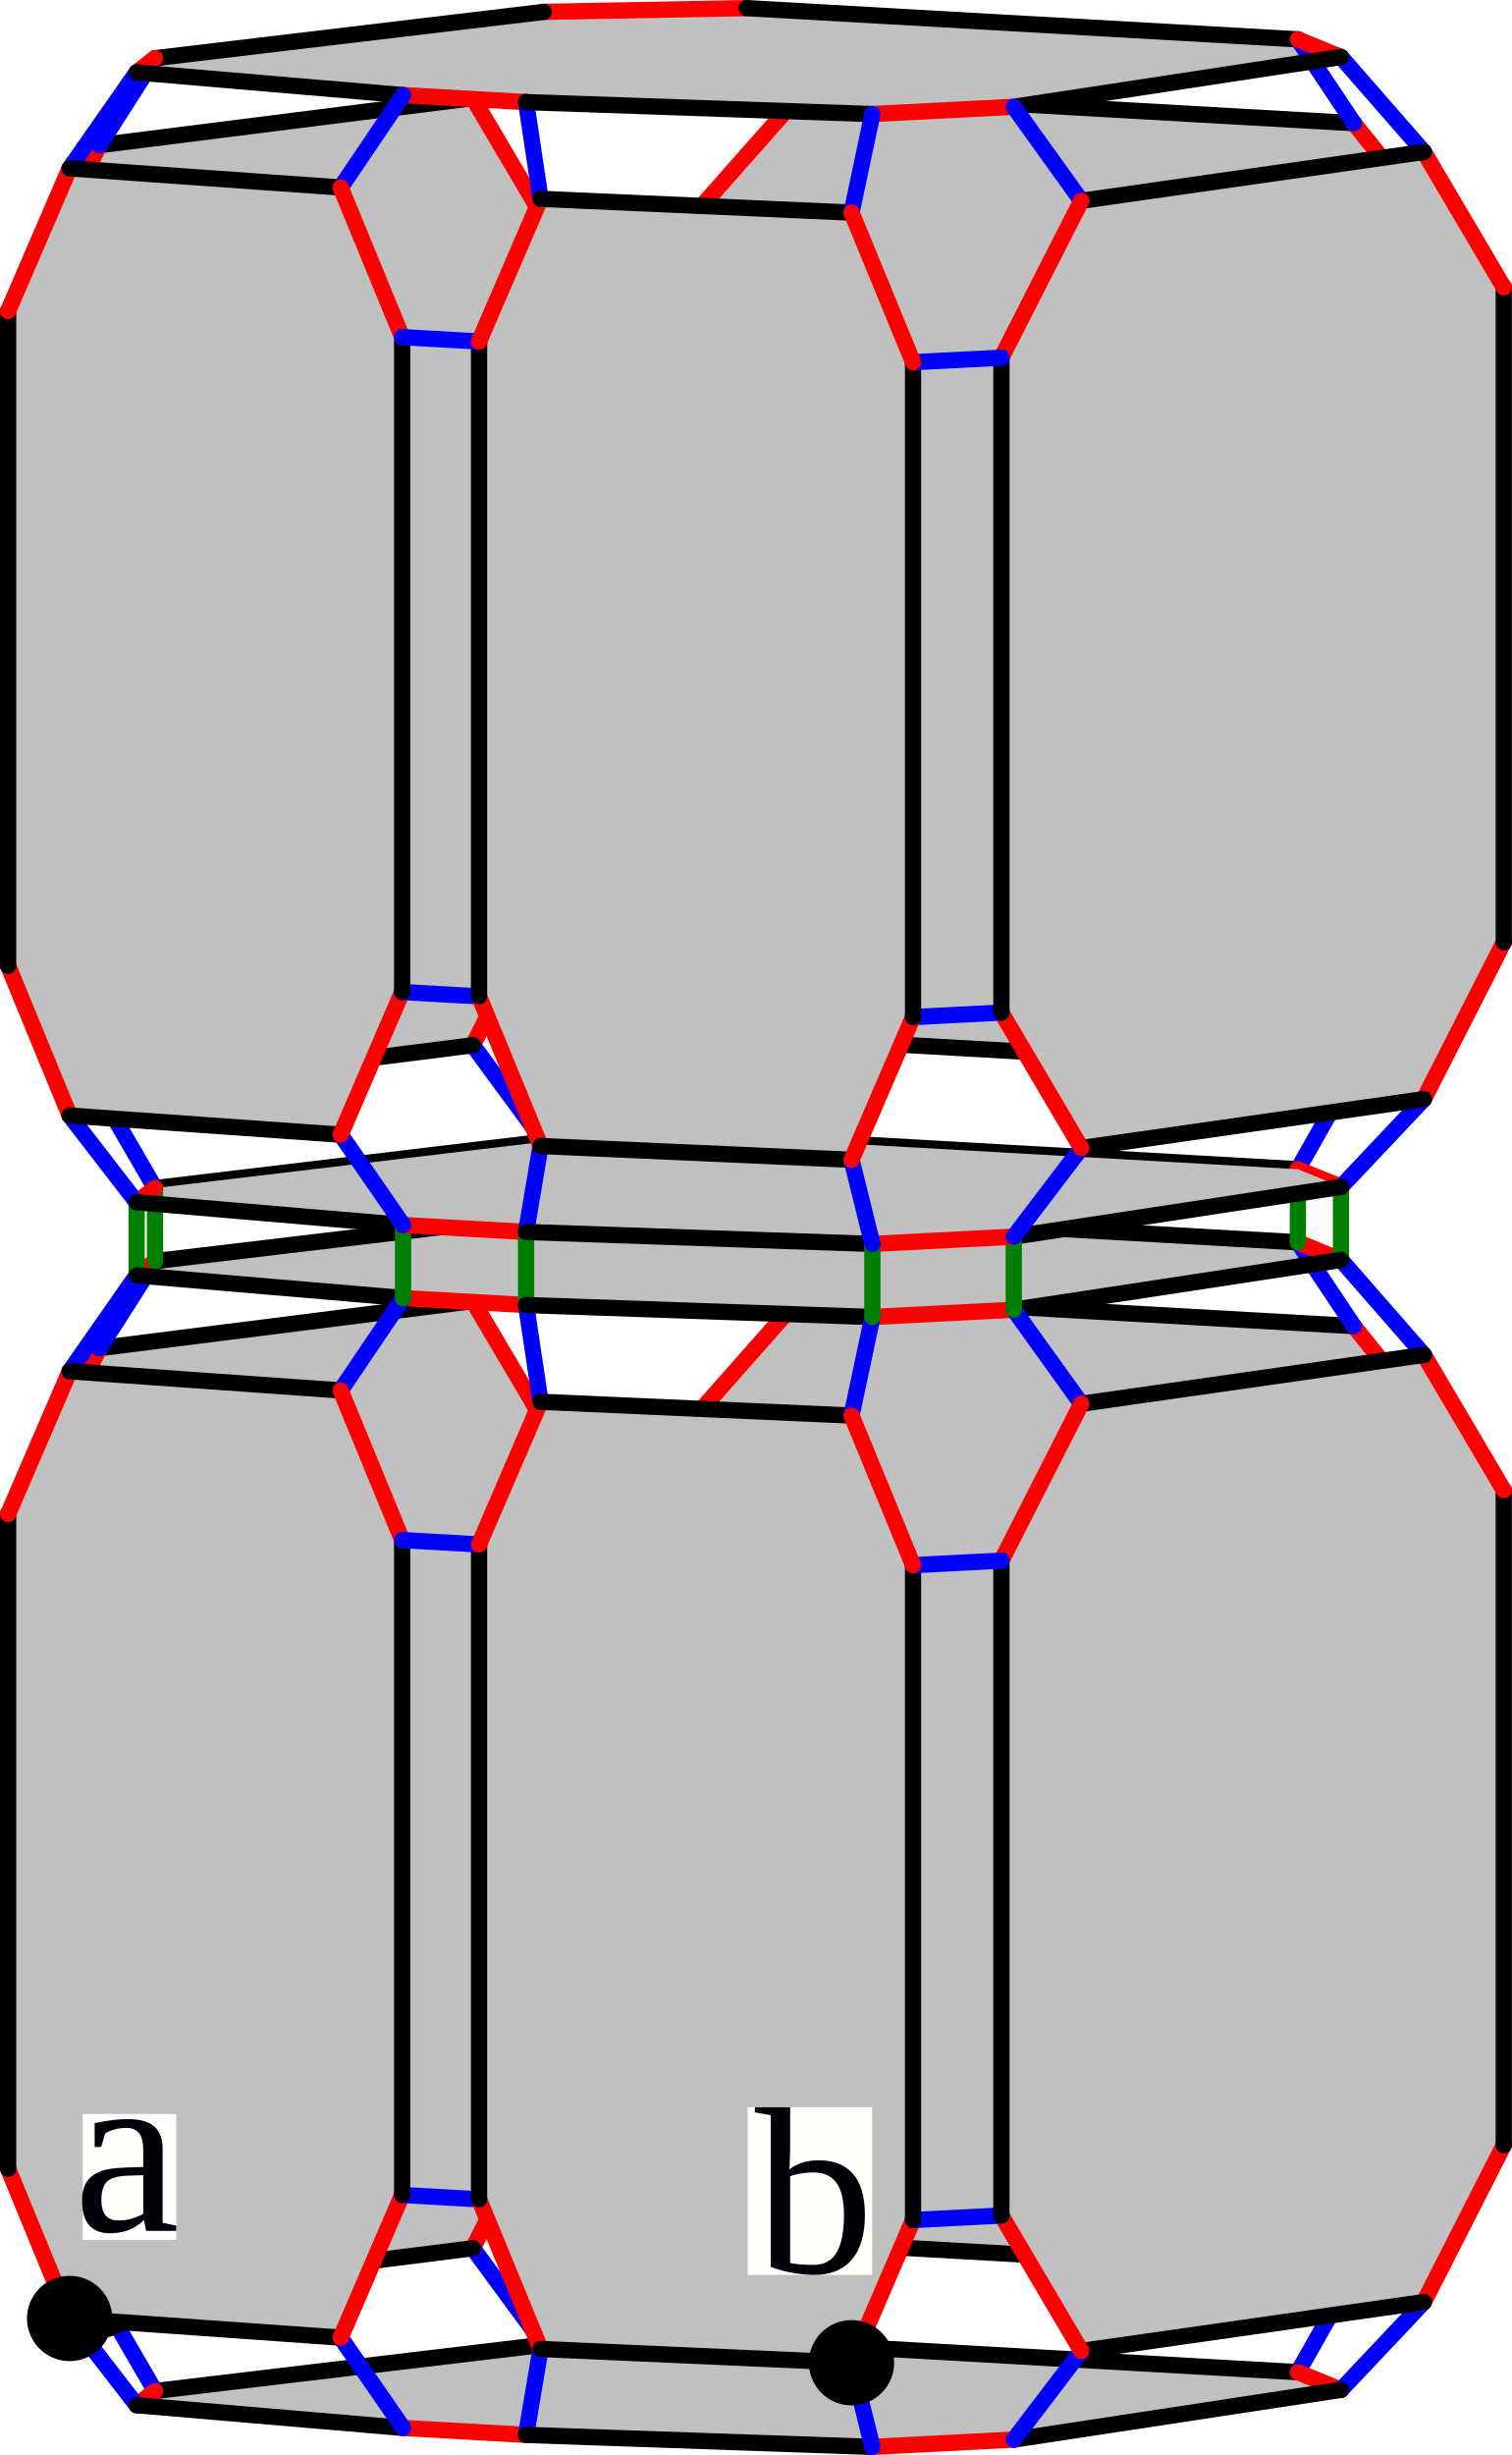
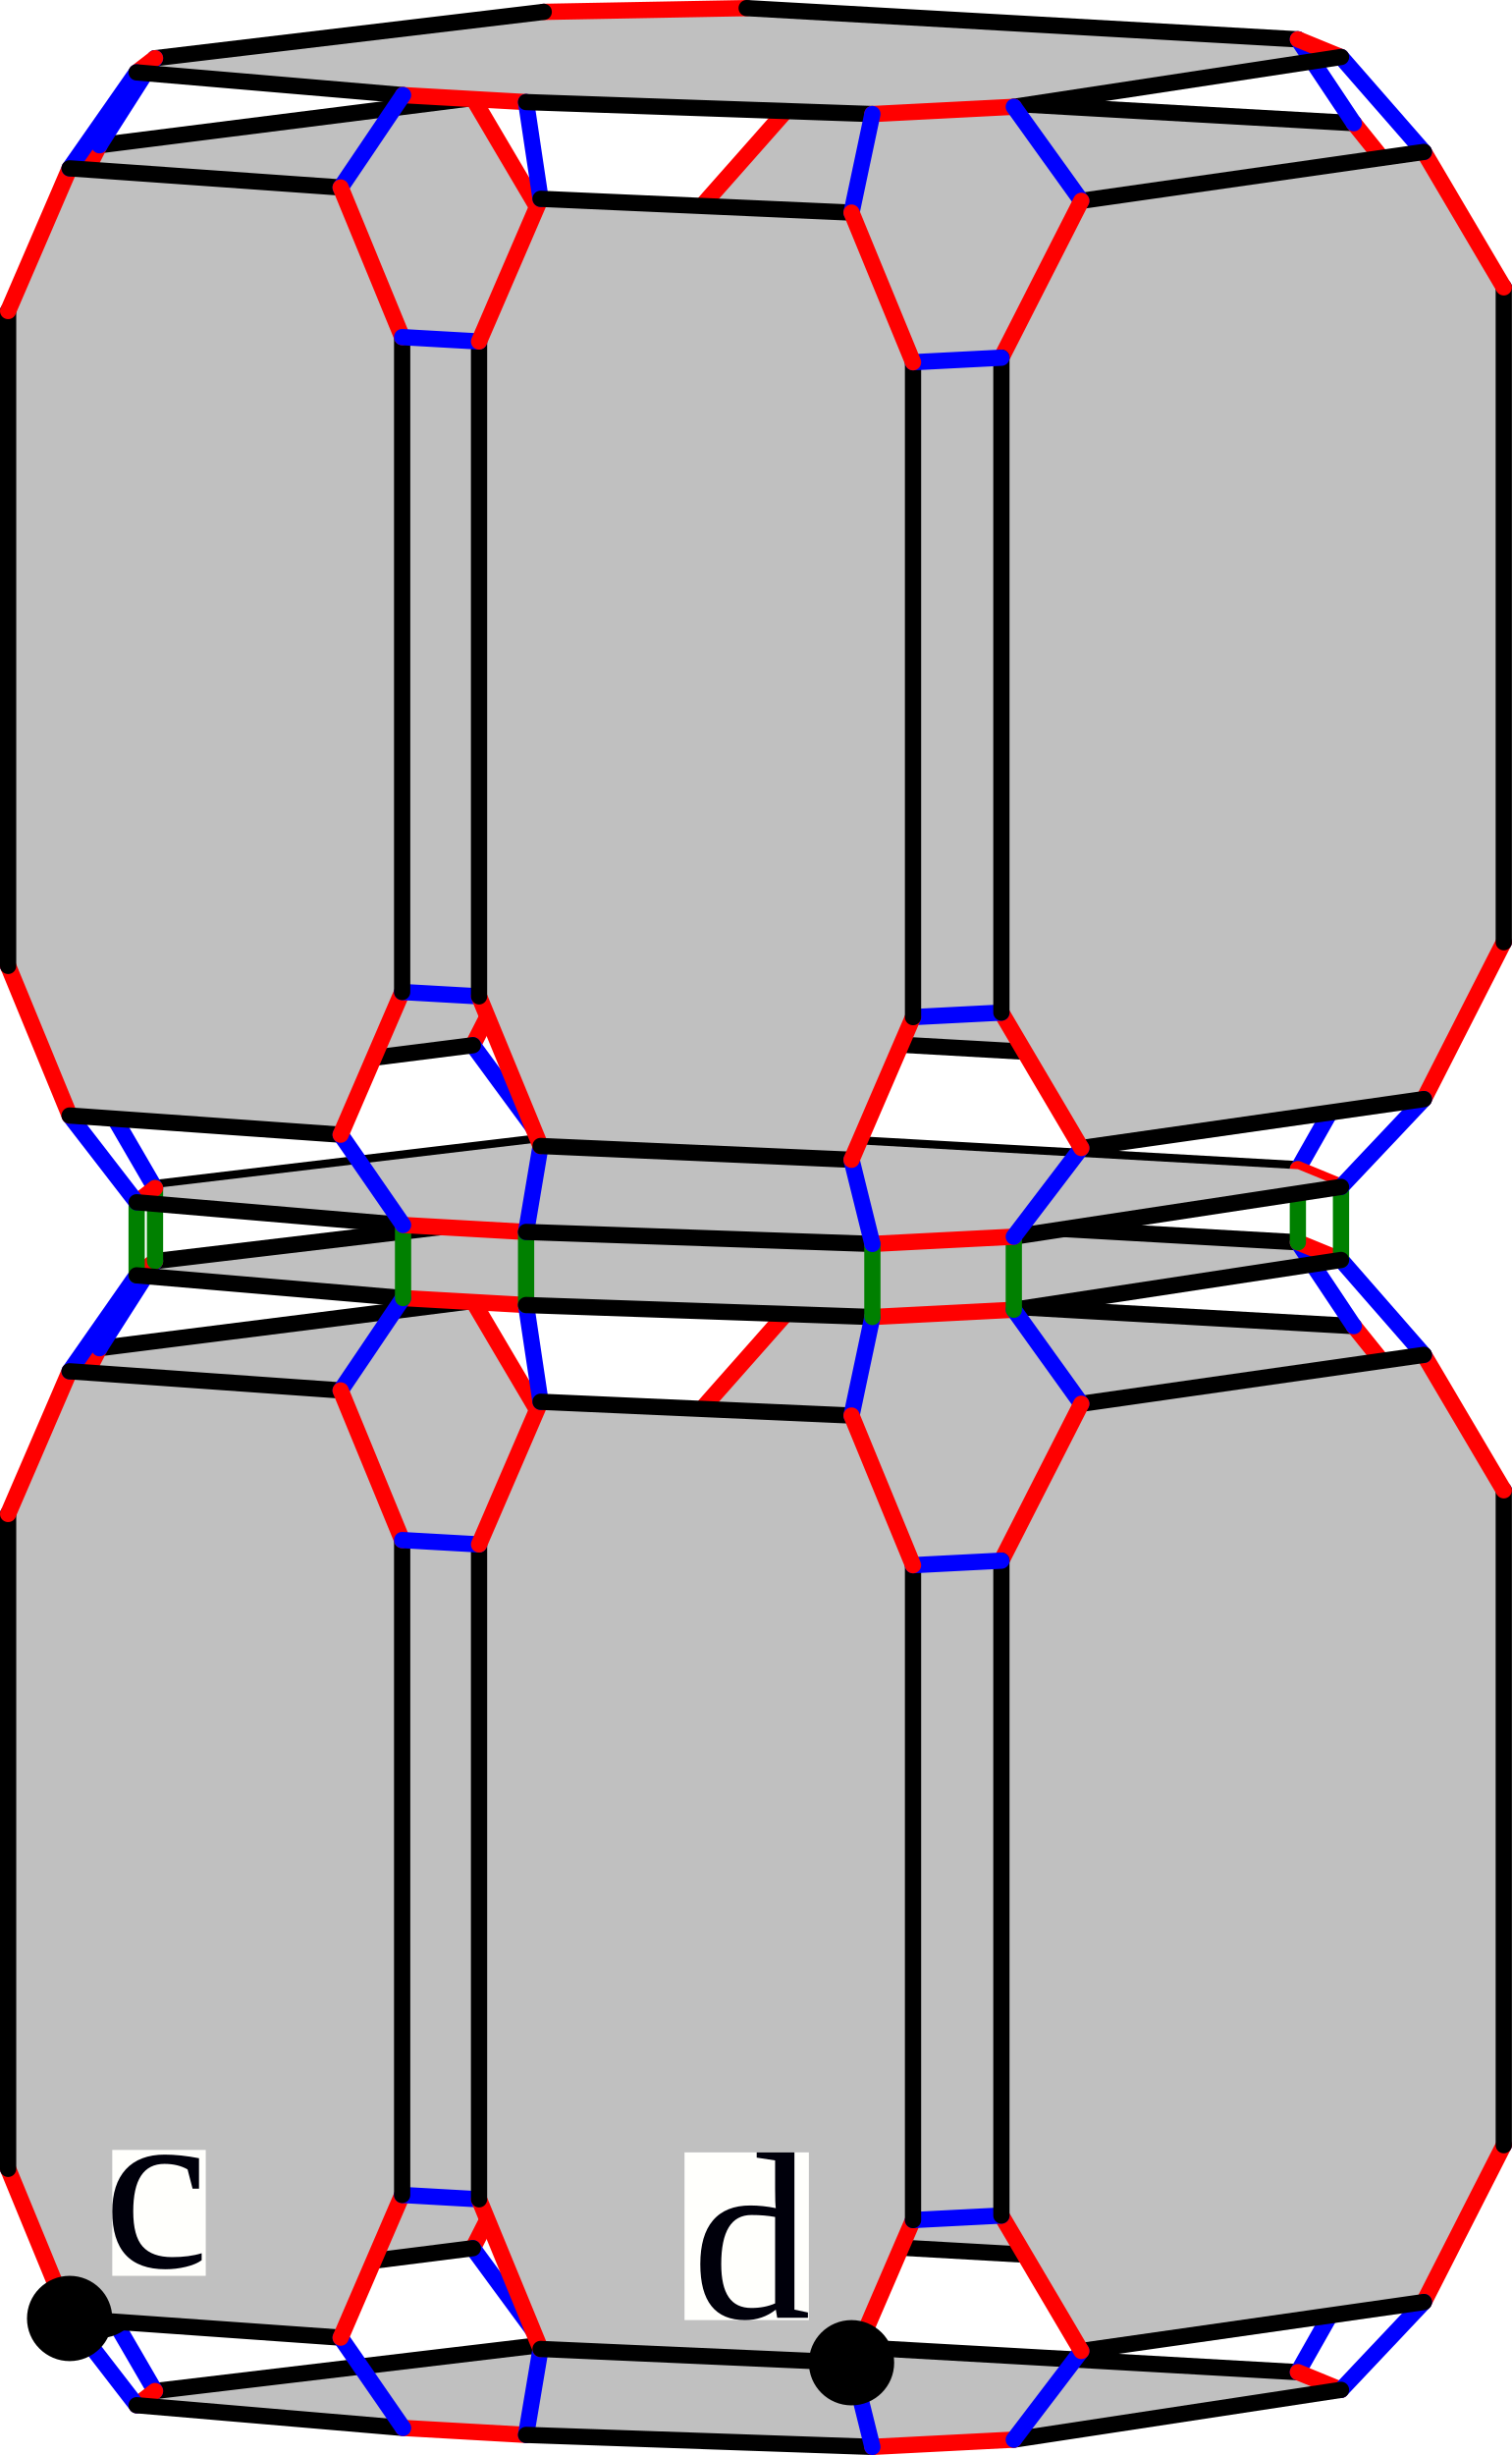
<svg xmlns="http://www.w3.org/2000/svg" width="372.237" height="604.323" version="1.1" id="svg22504">
  <defs id="defs22508" />
  <style id="style">
		.arc0 {
			fill:none;
			fill-rule:evenodd;
			stroke:black;
			stroke-width:4;
			stroke-linecap:round;
			stroke-linejoin:round;
			stroke-opacity:1;
		}
		.arc1 {
			fill:none;
			fill-rule:evenodd;
			stroke:red;
			stroke-width:4;
			stroke-linecap:round;
			stroke-linejoin:round;
			stroke-opacity:1;
		}
		.arc2 {
			fill:none;
			fill-rule:evenodd;
			stroke:blue;
			stroke-width:4;
			stroke-linecap:round;
			stroke-linejoin:round;
			stroke-opacity:1;
		}
		.arc3 {
			fill:none;
			fill-rule:evenodd;
			stroke:green;
			stroke-width:4;
			stroke-linecap:round;
			stroke-linejoin:round;
			stroke-opacity:1;
		}
		.topological-dart {
			fill:#000000;
			stroke:#000000;
			stroke-width:0;
			stroke-linecap:round;
			stroke-linejoin:round;
			stroke-dasharray:none;
			paint-order:markers fill stroke;
		}
	</style>
  <polygon points="751.861,347.762 887.576,355.444 917.864,393.135 917.864,554.341 887.576,588.603 751.861,580.921 721.573,543.231 721.573,382.025 " id="face_22_23_18_17_16_15_20_21" style="fill:#c0c0c0;stroke:none" opacity="1" transform="translate(-554.2636,-29.00678)" />
  <line class="arc1" id="link21_@1_20" x1="167.31" y1="514.224" x2="197.598" y2="551.915" />
  <line class="arc2" id="link21_@2_26" x1="167.31" y1="514.224" x2="136.087" y2="514.802" />
  <line class="arc0" id="link21_@0_22" x1="167.31" y1="514.224" x2="167.31" y2="353.018" />
  <polygon points="670.681,349.266 578.761,360.88 559.092,399.497 559.092,560.702 578.761,594.039 670.681,582.425 690.35,543.809 690.35,382.603 " id="face_27_28_33_32_31_30_25_26" style="fill:#c0c0c0;stroke:none" opacity="1" transform="translate(-554.2636,-29.00678)" />
  <line class="arc1" id="link26_@1_25" x1="136.087" y1="514.802" x2="116.418" y2="553.419" />
  <line class="arc0" id="link26_@0_27" x1="136.087" y1="514.802" x2="136.087" y2="353.596" />
  <line class="arc1" id="link22_@1_23" x1="167.31" y1="353.018" x2="197.598" y2="318.756" />
  <line class="arc2" id="link22_@2_27" x1="167.31" y1="353.018" x2="136.087" y2="353.596" />
  <line class="arc2" id="link20_@2_0" x1="197.598" y1="551.915" x2="183.829" y2="576.248" />
  <line class="arc0" id="link20_@0_15" x1="197.598" y1="551.915" x2="333.313" y2="559.596" />
  <line class="arc1" id="link27_@1_28" x1="136.087" y1="353.596" x2="116.418" y2="320.259" />
  <polygon points="751.861,51.644 887.576,59.326 917.864,97.016 917.864,258.222 887.576,292.485 751.861,284.803 721.573,247.112 721.573,85.906 " id="face_105_106_112_111_110_109_103_104" style="fill:#c0c0c0;stroke:none" opacity="1" transform="translate(-554.2636,-29.00678)" />
  <line class="arc1" id="link104_@1_103" x1="167.31" y1="218.106" x2="197.598" y2="255.797" />
  <line class="arc2" id="link104_@2_98" x1="167.31" y1="218.106" x2="136.087" y2="218.684" />
  <line class="arc0" id="link104_@0_105" x1="167.31" y1="218.106" x2="167.31" y2="56.9" />
  <polygon points="670.681,53.148 578.761,64.762 559.092,103.378 559.092,264.584 578.761,297.921 670.681,286.307 690.35,247.691 690.35,86.485 " id="face_99_100_94_93_92_91_97_98" style="fill:#c0c0c0;stroke:none" opacity="1" transform="translate(-554.2636,-29.00678)" />
  <line class="arc1" id="link98_@1_97" x1="136.087" y1="218.684" x2="116.418" y2="257.3" />
  <line class="arc0" id="link98_@0_99" x1="136.087" y1="218.684" x2="136.087" y2="57.478" />
  <line class="arc2" id="link25_@2_1" x1="116.418" y1="553.419" x2="133.872" y2="577.173" />
  <line class="arc0" id="link25_@0_30" x1="116.418" y1="553.419" x2="24.497" y2="565.033" />
  <polygon points="884.427,617.29 803.864,629.547 769.051,631.33 683.787,628.38 653.499,626.666 587.904,621.077 592.43,617.58 688.136,606.18 738.093,605.255 873.808,612.936 " id="face_7_6_5_4_9_8_3_2_1_0" style="fill:#c0c0c0;stroke:none" opacity="1" transform="translate(-554.2636,-29.00678)" />
  <line class="arc1" id="link0_@1_1" x1="183.829" y1="576.248" x2="133.872" y2="577.173" />
  <line class="arc0" id="link0_@0_7" x1="183.829" y1="576.248" x2="319.544" y2="583.929" />
  <line class="arc2" id="link23_@2_24" x1="197.598" y1="318.756" x2="183.829" y2="298.118" />
  <line class="arc0" id="link23_@0_18" x1="197.598" y1="318.756" x2="333.313" y2="326.437" />
  <line class="arc1" id="link105_@1_106" x1="167.31" y1="56.9" x2="197.598" y2="22.637" />
  <line class="arc2" id="link105_@2_99" x1="167.31" y1="56.9" x2="136.087" y2="57.478" />
  <line class="arc2" id="link103_@2_102" x1="197.598" y1="255.797" x2="183.829" y2="280.13" />
  <line class="arc0" id="link103_@0_109" x1="197.598" y1="255.797" x2="333.313" y2="263.478" />
  <line class="arc0" id="link1_@0_2" x1="133.872" y1="577.173" x2="38.166" y2="588.573" />
  <line class="arc1" id="link99_@1_100" x1="136.087" y1="57.478" x2="116.418" y2="24.141" />
  <line class="arc2" id="link28_@2_29" x1="116.418" y1="320.259" x2="133.872" y2="299.043" />
  <line class="arc0" id="link28_@0_33" x1="116.418" y1="320.259" x2="24.497" y2="331.873" />
  <line class="arc2" id="link97_@2_96" x1="116.418" y1="257.3" x2="133.872" y2="281.055" />
  <line class="arc0" id="link97_@0_91" x1="116.418" y1="257.3" x2="24.497" y2="268.915" />
  <polygon points="884.427,339.16 803.864,351.417 769.051,353.2 683.787,350.25 653.499,348.536 587.904,342.947 592.43,339.45 688.136,328.05 738.093,327.125 873.808,334.806 " id="face_19_14_59_54_49_44_39_34_29_24" style="fill:#c0c0c0;stroke:none" opacity="1" transform="translate(-554.2636,-29.00678)" />
  <line class="arc1" id="link24_@1_29" x1="183.829" y1="298.118" x2="133.872" y2="299.043" />
  <line class="arc3" id="link24_@3_102" x1="183.829" y1="298.118" x2="183.829" y2="280.13" />
  <line class="arc0" id="link24_@0_19" x1="183.829" y1="298.118" x2="319.544" y2="305.799" />
  <line class="arc1" id="link102_@1_96" x1="183.829" y1="280.13" x2="133.872" y2="281.055" />
  <line class="arc0" id="link102_@0_108" x1="183.829" y1="280.13" x2="319.544" y2="287.811" />
  <line class="arc2" id="link106_@2_107" x1="197.598" y1="22.637" x2="183.829" y2="2" />
  <line class="arc0" id="link106_@0_112" x1="197.598" y1="22.637" x2="333.313" y2="30.319" />
  <line class="arc3" id="link29_@3_96" x1="133.872" y1="299.043" x2="133.872" y2="281.055" />
  <line class="arc0" id="link29_@0_34" x1="133.872" y1="299.043" x2="38.166" y2="310.443" />
  <line class="arc0" id="link96_@0_90" x1="133.872" y1="281.055" x2="38.166" y2="292.455" />
  <line class="arc2" id="link100_@2_101" x1="116.418" y1="24.141" x2="133.872" y2="2.925" />
  <line class="arc0" id="link100_@0_94" x1="116.418" y1="24.141" x2="24.497" y2="35.755" />
  <polygon points="884.427,43.042 803.864,55.299 769.051,57.082 683.787,54.132 653.499,52.418 587.904,46.829 592.43,43.332 688.136,31.932 738.093,31.007 873.808,38.688 " id="face_113_119_65_71_77_83_89_95_101_107" style="fill:#c0c0c0;stroke:none" opacity="1" transform="translate(-554.2636,-29.00678)" />
  <line class="arc1" id="link107_@1_101" x1="183.829" y1="2" x2="133.872" y2="2.925" />
  <line class="arc0" id="link107_@0_113" x1="183.829" y1="2" x2="319.544" y2="9.681" />
  <line class="arc0" id="link101_@0_95" x1="133.872" y1="2.925" x2="38.166" y2="14.325" />
  <line class="arc1" id="link15_@1_16" x1="333.313" y1="559.596" x2="363.601" y2="525.334" />
  <line class="arc2" id="link15_@2_7" x1="333.313" y1="559.596" x2="319.544" y2="583.929" />
  <line class="arc1" id="link7_@1_6" x1="319.544" y1="583.929" x2="330.163" y2="588.283" />
  <line class="arc1" id="link18_@1_17" x1="333.313" y1="326.437" x2="363.601" y2="364.128" />
  <line class="arc2" id="link18_@2_19" x1="333.313" y1="326.437" x2="319.544" y2="305.799" />
  <line class="arc2" id="link16_@2_11" x1="363.601" y1="525.334" x2="370.237" y2="528.055" />
  <line class="arc0" id="link16_@0_17" x1="363.601" y1="525.334" x2="363.601" y2="364.128" />
  <line class="arc1" id="link109_@1_110" x1="333.313" y1="263.478" x2="363.601" y2="229.216" />
  <line class="arc2" id="link109_@2_108" x1="333.313" y1="263.478" x2="319.544" y2="287.811" />
  <line class="arc2" id="link17_@2_12" x1="363.601" y1="364.128" x2="370.237" y2="366.849" />
  <line class="arc1" id="link19_@1_14" x1="319.544" y1="305.799" x2="330.163" y2="310.153" />
  <line class="arc3" id="link19_@3_108" x1="319.544" y1="305.799" x2="319.544" y2="287.811" />
  <line class="arc1" id="link108_@1_114" x1="319.544" y1="287.811" x2="330.163" y2="292.165" />
  <polygon points="884.427,321.172 803.864,333.429 769.051,335.212 683.787,332.262 653.499,330.548 587.904,324.959 592.43,321.462 688.136,310.062 738.093,309.137 873.808,316.818 " id="face_108_114_60_66_72_78_84_90_96_102" style="fill:#c0c0c0;stroke:none" opacity="1" transform="translate(-554.2636,-29.00678)" />
  <line class="arc1" id="link112_@1_111" x1="333.313" y1="30.319" x2="363.601" y2="68.01" />
  <line class="arc2" id="link112_@2_113" x1="333.313" y1="30.319" x2="319.544" y2="9.681" />
  <line class="arc2" id="link110_@2_116" x1="363.601" y1="229.216" x2="370.237" y2="231.937" />
  <line class="arc0" id="link110_@0_111" x1="363.601" y1="229.216" x2="363.601" y2="68.01" />
  <polygon points="904.832,362.519 820.483,374.562 800.814,413.178 800.814,574.384 820.483,607.721 904.832,595.678 924.501,557.062 924.501,395.856 " id="face_12_13_58_57_56_55_10_11" style="fill:#c0c0c0;stroke:none" opacity="1" transform="translate(-554.2636,-29.00678)" />
  <line class="arc1" id="link11_@1_10" x1="370.237" y1="528.055" x2="350.568" y2="566.671" />
  <line class="arc0" id="link11_@0_12" x1="370.237" y1="528.055" x2="370.237" y2="366.849" />
  <line class="arc1" id="link30_@1_31" x1="24.497" y1="565.033" x2="4.828" y2="531.696" />
  <line class="arc2" id="link30_@2_2" x1="24.497" y1="565.033" x2="38.166" y2="588.573" />
  <circle id="dart30" cx="24.497" cy="565.033" r="10" stroke="#000000" fill="#000000" />
  <line class="arc2" id="link111_@2_117" x1="363.601" y1="68.01" x2="370.237" y2="70.731" />
  <line class="arc1" id="link12_@1_13" x1="370.237" y1="366.849" x2="350.568" y2="333.512" />
  <line class="arc2" id="link6_@2_10" x1="330.163" y1="588.283" x2="350.568" y2="566.671" />
  <line class="arc0" id="link6_@0_5" x1="330.163" y1="588.283" x2="249.601" y2="600.54" />
  <line class="arc1" id="link113_@1_119" x1="319.544" y1="9.681" x2="330.163" y2="14.035" />
  <line class="arc1" id="link2_@1_3" x1="38.166" y1="588.573" x2="33.641" y2="592.07" />
  <polygon points="904.832,66.401 820.483,78.444 800.814,117.06 800.814,278.266 820.483,311.603 904.832,299.56 924.501,260.944 924.501,99.738 " id="face_117_118_64_63_62_61_115_116" style="fill:#c0c0c0;stroke:none" opacity="1" transform="translate(-554.2636,-29.00678)" />
  <line class="arc1" id="link116_@1_115" x1="370.237" y1="231.937" x2="350.568" y2="270.553" />
  <line class="arc0" id="link116_@0_117" x1="370.237" y1="231.937" x2="370.237" y2="70.731" />
  <line class="arc0" id="link10_@0_55" x1="350.568" y1="566.671" x2="266.22" y2="578.714" />
  <line class="arc1" id="link33_@1_32" x1="24.497" y1="331.873" x2="4.828" y2="370.49" />
  <line class="arc2" id="link33_@2_34" x1="24.497" y1="331.873" x2="38.166" y2="310.443" />
  <line class="arc1" id="link91_@1_92" x1="24.497" y1="268.915" x2="4.828" y2="235.578" />
  <line class="arc2" id="link91_@2_90" x1="24.497" y1="268.915" x2="38.166" y2="292.455" />
  <line class="arc2" id="link14_@2_13" x1="330.163" y1="310.153" x2="350.568" y2="333.512" />
  <line class="arc3" id="link14_@3_114" x1="330.163" y1="310.153" x2="330.163" y2="292.165" />
  <line class="arc0" id="link14_@0_59" x1="330.163" y1="310.153" x2="249.601" y2="322.41" />
  <line class="arc1" id="link117_@1_118" x1="370.237" y1="70.731" x2="350.568" y2="37.394" />
  <line class="arc2" id="link31_@2_36" x1="4.828" y1="531.696" x2="2" y2="533.881" />
  <line class="arc0" id="link31_@0_32" x1="4.828" y1="531.696" x2="4.828" y2="370.49" />
  <line class="arc2" id="link114_@2_115" x1="330.163" y1="292.165" x2="350.568" y2="270.553" />
  <line class="arc0" id="link114_@0_60" x1="330.163" y1="292.165" x2="249.601" y2="304.422" />
  <line class="arc1" id="link34_@1_39" x1="38.166" y1="310.443" x2="33.641" y2="313.94" />
  <line class="arc3" id="link34_@3_90" x1="38.166" y1="310.443" x2="38.166" y2="292.455" />
  <line class="arc1" id="link90_@1_84" x1="38.166" y1="292.455" x2="33.641" y2="295.952" />
  <line class="arc0" id="link13_@0_58" x1="350.568" y1="333.512" x2="266.22" y2="345.555" />
  <line class="arc0" id="link115_@0_61" x1="350.568" y1="270.553" x2="266.22" y2="282.596" />
  <line class="arc1" id="link94_@1_93" x1="24.497" y1="35.755" x2="4.828" y2="74.372" />
  <line class="arc2" id="link94_@2_95" x1="24.497" y1="35.755" x2="38.166" y2="14.325" />
  <line class="arc2" id="link32_@2_37" x1="4.828" y1="370.49" x2="2" y2="372.675" />
  <line class="arc2" id="link3_@2_35" x1="33.641" y1="592.07" x2="17.144" y2="570.715" />
  <line class="arc0" id="link3_@0_8" x1="33.641" y1="592.07" x2="99.236" y2="597.659" />
  <line class="arc2" id="link119_@2_118" x1="330.163" y1="14.035" x2="350.568" y2="37.394" />
  <line class="arc0" id="link119_@0_65" x1="330.163" y1="14.035" x2="249.601" y2="26.292" />
  <polygon points="571.408,366.563 638.134,371.278 653.278,408.111 653.278,569.317 638.134,604.437 571.408,599.722 556.264,562.888 556.264,401.682 " id="face_37_38_43_42_41_40_35_36" style="fill:#c0c0c0;stroke:none" opacity="1" transform="translate(-554.2636,-29.00678)" />
  <line class="arc1" id="link36_@1_35" x1="2" y1="533.881" x2="17.144" y2="570.715" />
  <line class="arc0" id="link36_@0_37" x1="2" y1="533.881" x2="2" y2="372.675" />
  <line class="arc2" id="link92_@2_86" x1="4.828" y1="235.578" x2="2" y2="237.763" />
  <line class="arc0" id="link92_@0_93" x1="4.828" y1="235.578" x2="4.828" y2="74.372" />
  <line class="arc1" id="link95_@1_89" x1="38.166" y1="14.325" x2="33.641" y2="17.822" />
  <line class="arc0" id="link35_@0_40" x1="17.144" y1="570.715" x2="83.87" y2="575.43" />
  <circle id="dart35" cx="17.144" cy="570.715" r="10" stroke="#000000" fill="#000000" />
  <line class="arc0" id="link118_@0_64" x1="350.568" y1="37.394" x2="266.22" y2="49.437" />
  <line class="arc1" id="link37_@1_38" x1="2" y1="372.675" x2="17.144" y2="337.556" />
  <line class="arc2" id="link93_@2_87" x1="4.828" y1="74.372" x2="2" y2="76.557" />
  <line class="arc2" id="link39_@2_38" x1="33.641" y1="313.94" x2="17.144" y2="337.556" />
  <line class="arc3" id="link39_@3_84" x1="33.641" y1="313.94" x2="33.641" y2="295.952" />
  <line class="arc0" id="link39_@0_44" x1="33.641" y1="313.94" x2="99.236" y2="319.529" />
  <line class="arc2" id="link84_@2_85" x1="33.641" y1="295.952" x2="17.144" y2="274.597" />
  <line class="arc0" id="link84_@0_78" x1="33.641" y1="295.952" x2="99.236" y2="301.541" />
  <polygon points="571.408,70.445 638.134,75.16 653.278,111.993 653.278,273.199 638.134,308.319 571.408,303.604 556.264,266.77 556.264,105.564 " id="face_87_88_82_81_80_79_85_86" style="fill:#c0c0c0;stroke:none" opacity="1" transform="translate(-554.2636,-29.00678)" />
  <line class="arc1" id="link86_@1_85" x1="2" y1="237.763" x2="17.144" y2="274.597" />
  <line class="arc0" id="link86_@0_87" x1="2" y1="237.763" x2="2" y2="76.557" />
  <line class="arc0" id="link38_@0_43" x1="17.144" y1="337.556" x2="83.87" y2="342.271" />
  <line class="arc0" id="link85_@0_79" x1="17.144" y1="274.597" x2="83.87" y2="279.312" />
  <line class="arc1" id="link87_@1_88" x1="2" y1="76.557" x2="17.144" y2="41.438" />
  <line class="arc2" id="link89_@2_88" x1="33.641" y1="17.822" x2="17.144" y2="41.438" />
  <line class="arc0" id="link89_@0_83" x1="33.641" y1="17.822" x2="99.236" y2="23.411" />
  <line class="arc0" id="link88_@0_82" x1="17.144" y1="41.438" x2="83.87" y2="46.153" />
  <line class="arc1" id="link8_@1_9" x1="99.236" y1="597.659" x2="129.524" y2="599.373" />
  <line class="arc2" id="link8_@2_40" x1="99.236" y1="597.659" x2="83.87" y2="575.43" />
  <line class="arc1" id="link40_@1_41" x1="83.87" y1="575.43" x2="99.014" y2="540.31" />
  <line class="arc2" id="link41_@2_46" x1="99.014" y1="540.31" x2="117.944" y2="541.382" />
  <line class="arc0" id="link41_@0_42" x1="99.014" y1="540.31" x2="99.014" y2="379.105" />
  <line class="arc2" id="link9_@2_45" x1="129.524" y1="599.373" x2="133.088" y2="578.216" />
  <line class="arc0" id="link9_@0_4" x1="129.524" y1="599.373" x2="214.788" y2="602.323" />
  <line class="arc1" id="link44_@1_49" x1="99.236" y1="319.529" x2="129.524" y2="321.244" />
  <line class="arc2" id="link44_@2_43" x1="99.236" y1="319.529" x2="83.87" y2="342.271" />
  <line class="arc3" id="link44_@3_78" x1="99.236" y1="319.529" x2="99.236" y2="301.541" />
  <line class="arc1" id="link43_@1_42" x1="83.87" y1="342.271" x2="99.014" y2="379.105" />
  <line class="arc1" id="link78_@1_72" x1="99.236" y1="301.541" x2="129.524" y2="303.255" />
  <line class="arc2" id="link78_@2_79" x1="99.236" y1="301.541" x2="83.87" y2="279.312" />
  <polygon points="687.351,374.063 763.912,377.458 779.056,414.292 779.056,575.498 763.912,610.617 687.351,607.222 672.207,570.389 672.207,409.183 " id="face_47_48_53_52_51_50_45_46" style="fill:#c0c0c0;stroke:none" opacity="1" transform="translate(-554.2636,-29.00678)" />
  <line class="arc1" id="link46_@1_45" x1="117.944" y1="541.382" x2="133.088" y2="578.216" />
  <line class="arc0" id="link46_@0_47" x1="117.944" y1="541.382" x2="117.944" y2="380.176" />
  <line class="arc1" id="link79_@1_80" x1="83.87" y1="279.312" x2="99.014" y2="244.192" />
  <line class="arc2" id="link42_@2_47" x1="99.014" y1="379.105" x2="117.944" y2="380.176" />
  <line class="arc1" id="link5_@1_4" x1="249.601" y1="600.54" x2="214.788" y2="602.323" />
  <line class="arc2" id="link5_@2_55" x1="249.601" y1="600.54" x2="266.22" y2="578.714" />
  <line class="arc0" id="link45_@0_50" x1="133.088" y1="578.216" x2="209.649" y2="581.611" />
  <line class="arc1" id="link55_@1_56" x1="266.22" y1="578.714" x2="246.551" y2="545.377" />
  <line class="arc1" id="link47_@1_48" x1="117.944" y1="380.176" x2="133.088" y2="345.057" />
  <line class="arc2" id="link49_@2_48" x1="129.524" y1="321.244" x2="133.088" y2="345.057" />
  <line class="arc3" id="link49_@3_72" x1="129.524" y1="321.244" x2="129.524" y2="303.255" />
  <line class="arc0" id="link49_@0_54" x1="129.524" y1="321.244" x2="214.788" y2="324.193" />
  <line class="arc2" id="link80_@2_74" x1="99.014" y1="244.192" x2="117.944" y2="245.264" />
  <line class="arc0" id="link80_@0_81" x1="99.014" y1="244.192" x2="99.014" y2="82.986" />
  <line class="arc2" id="link72_@2_73" x1="129.524" y1="303.255" x2="133.088" y2="282.098" />
  <line class="arc0" id="link72_@0_66" x1="129.524" y1="303.255" x2="214.788" y2="306.205" />
  <line class="arc1" id="link83_@1_77" x1="99.236" y1="23.411" x2="129.524" y2="25.126" />
  <line class="arc2" id="link83_@2_82" x1="99.236" y1="23.411" x2="83.87" y2="46.153" />
  <line class="arc1" id="link82_@1_81" x1="83.87" y1="46.153" x2="99.014" y2="82.986" />
  <line class="arc2" id="link4_@2_50" x1="214.788" y1="602.323" x2="209.649" y2="581.611" />
  <polygon points="687.351,77.945 763.912,81.34 779.056,118.174 779.056,279.38 763.912,314.499 687.351,311.104 672.207,274.271 672.207,113.065 " id="face_75_76_70_69_68_67_73_74" style="fill:#c0c0c0;stroke:none" opacity="1" transform="translate(-554.2636,-29.00678)" />
  <line class="arc1" id="link74_@1_73" x1="117.944" y1="245.264" x2="133.088" y2="282.098" />
  <line class="arc0" id="link74_@0_75" x1="117.944" y1="245.264" x2="117.944" y2="84.058" />
  <line class="arc0" id="link48_@0_53" x1="133.088" y1="345.057" x2="209.649" y2="348.452" />
  <line class="arc1" id="link59_@1_54" x1="249.601" y1="322.41" x2="214.788" y2="324.193" />
  <line class="arc2" id="link59_@2_58" x1="249.601" y1="322.41" x2="266.22" y2="345.555" />
  <line class="arc3" id="link59_@3_60" x1="249.601" y1="322.41" x2="249.601" y2="304.422" />
  <line class="arc2" id="link81_@2_75" x1="99.014" y1="82.986" x2="117.944" y2="84.058" />
  <line class="arc1" id="link60_@1_66" x1="249.601" y1="304.422" x2="214.788" y2="306.205" />
  <line class="arc2" id="link60_@2_61" x1="249.601" y1="304.422" x2="266.22" y2="282.596" />
  <line class="arc0" id="link73_@0_67" x1="133.088" y1="282.098" x2="209.649" y2="285.493" />
  <line class="arc1" id="link58_@1_57" x1="266.22" y1="345.555" x2="246.551" y2="384.171" />
  <line class="arc1" id="link61_@1_62" x1="266.22" y1="282.596" x2="246.551" y2="249.259" />
  <line class="arc1" id="link75_@1_76" x1="117.944" y1="84.058" x2="133.088" y2="48.938" />
  <line class="arc2" id="link77_@2_76" x1="129.524" y1="25.126" x2="133.088" y2="48.938" />
  <line class="arc0" id="link77_@0_71" x1="129.524" y1="25.126" x2="214.788" y2="28.075" />
  <line class="arc1" id="link50_@1_51" x1="209.649" y1="581.611" x2="224.792" y2="546.491" />
  <circle id="dart50" cx="209.649" cy="581.611" r="10" stroke="#000000" fill="#000000" />
  <line class="arc2" id="link56_@2_51" x1="246.551" y1="545.377" x2="224.792" y2="546.491" />
  <line class="arc0" id="link56_@0_57" x1="246.551" y1="545.377" x2="246.551" y2="384.171" />
  <line class="arc2" id="link54_@2_53" x1="214.788" y1="324.193" x2="209.649" y2="348.452" />
  <line class="arc3" id="link54_@3_66" x1="214.788" y1="324.193" x2="214.788" y2="306.205" />
  <line class="arc2" id="link66_@2_67" x1="214.788" y1="306.205" x2="209.649" y2="285.493" />
  <line class="arc1" id="link65_@1_71" x1="249.601" y1="26.292" x2="214.788" y2="28.075" />
  <line class="arc2" id="link65_@2_64" x1="249.601" y1="26.292" x2="266.22" y2="49.437" />
  <line class="arc0" id="link76_@0_70" x1="133.088" y1="48.938" x2="209.649" y2="52.333" />
  <line class="arc0" id="link51_@0_52" x1="224.792" y1="546.491" x2="224.792" y2="385.285" />
  <line class="arc1" id="link64_@1_63" x1="266.22" y1="49.437" x2="246.551" y2="88.053" />
  <line class="arc2" id="link57_@2_52" x1="246.551" y1="384.171" x2="224.792" y2="385.285" />
  <line class="arc1" id="link53_@1_52" x1="209.649" y1="348.452" x2="224.792" y2="385.285" />
  <line class="arc2" id="link62_@2_68" x1="246.551" y1="249.259" x2="224.792" y2="250.373" />
  <line class="arc0" id="link62_@0_63" x1="246.551" y1="249.259" x2="246.551" y2="88.053" />
  <line class="arc1" id="link67_@1_68" x1="209.649" y1="285.493" x2="224.792" y2="250.373" />
  <line class="arc2" id="link71_@2_70" x1="214.788" y1="28.075" x2="209.649" y2="52.333" />
  <line class="arc0" id="link68_@0_69" x1="224.792" y1="250.373" x2="224.792" y2="89.167" />
  <line class="arc2" id="link63_@2_69" x1="246.551" y1="88.053" x2="224.792" y2="89.167" />
  <line class="arc1" id="link70_@1_69" x1="209.649" y1="52.333" x2="224.792" y2="89.167" />
-   <rect style="fill:#fffffc;fill-opacity:1;stroke:none;stroke-width:3.774;stroke-linecap:round;stroke-linejoin:round;stop-color:#000000" id="rect71319" width="23.01" height="30.985" x="20.373" y="520.375" />
-   <rect style="fill:#fffffc;fill-opacity:1;stroke:none;stroke-width:5.025;stroke-linecap:round;stroke-linejoin:round;stop-color:#000000" id="rect71319-7" width="30.616" height="41.279" x="184.093" y="518.705" />
-   <text xml:space="preserve" style="font-style:normal;font-variant:normal;font-weight:normal;font-stretch:normal;font-size:58.667px;font-family:'Liberation Serif';-inkscape-font-specification:'Liberation Serif, Normal';font-variant-ligatures:normal;font-variant-caps:normal;font-variant-numeric:normal;font-variant-east-asian:normal;fill:#00000b;fill-opacity:1;stroke:none;stroke-width:3.78;stroke-linecap:round;stroke-linejoin:round;stop-color:#000000" x="18.146" y="549.163" id="text74290">
-     <tspan id="tspan74288" x="18.146" y="549.163">a</tspan>
-   </text>
-   <text xml:space="preserve" style="font-style:normal;font-variant:normal;font-weight:normal;font-stretch:normal;font-size:58.667px;font-family:'Liberation Serif';-inkscape-font-specification:'Liberation Serif, Normal';font-variant-ligatures:normal;font-variant-caps:normal;font-variant-numeric:normal;font-variant-east-asian:normal;fill:#00000b;fill-opacity:1;stroke:none;stroke-width:3.78;stroke-linecap:round;stroke-linejoin:round;stop-color:#000000" x="185.851" y="559.411" id="text74658">
-     <tspan id="tspan74656" x="185.851" y="559.411">b</tspan>
-   </text>
+   <g id="g3541" transform="translate(7.270594,8.85495)">
+     <rect style="fill:#fffffc;fill-opacity:1;stroke:none;stroke-width:3.774;stroke-linecap:round;stroke-linejoin:round;stop-color:#000000" id="rect71319" width="23.01" height="30.985" x="20.373" y="520.375" />
+     <text xml:space="preserve" style="font-style:normal;font-variant:normal;font-weight:normal;font-stretch:normal;font-size:58.667px;font-family:'Liberation Serif';-inkscape-font-specification:'Liberation Serif, Normal';font-variant-ligatures:normal;font-variant-caps:normal;font-variant-numeric:normal;font-variant-east-asian:normal;fill:#00000b;fill-opacity:1;stroke:none;stroke-width:3.78;stroke-linecap:round;stroke-linejoin:round;stop-color:#000000" x="18.146" y="549.163" id="text74290">
+       <tspan id="tspan74288" x="18.146" y="549.163">c</tspan>
+     </text>
+   </g>
+   <g id="g3536" transform="translate(-15.55975,11.12703)">
+     <rect style="fill:#fffffc;fill-opacity:1;stroke:none;stroke-width:5.025;stroke-linecap:round;stroke-linejoin:round;stop-color:#000000" id="rect71319-7" width="30.616" height="41.279" x="184.093" y="518.705" />
+     <text xml:space="preserve" style="font-style:normal;font-variant:normal;font-weight:normal;font-stretch:normal;font-size:58.667px;font-family:'Liberation Serif';-inkscape-font-specification:'Liberation Serif, Normal';font-variant-ligatures:normal;font-variant-caps:normal;font-variant-numeric:normal;font-variant-east-asian:normal;fill:#00000b;fill-opacity:1;stroke:none;stroke-width:3.78;stroke-linecap:round;stroke-linejoin:round;stop-color:#000000" x="185.851" y="559.411" id="text74658">
+       <tspan id="tspan74656" x="185.851" y="559.411">d</tspan>
+     </text>
+   </g>
</svg>
